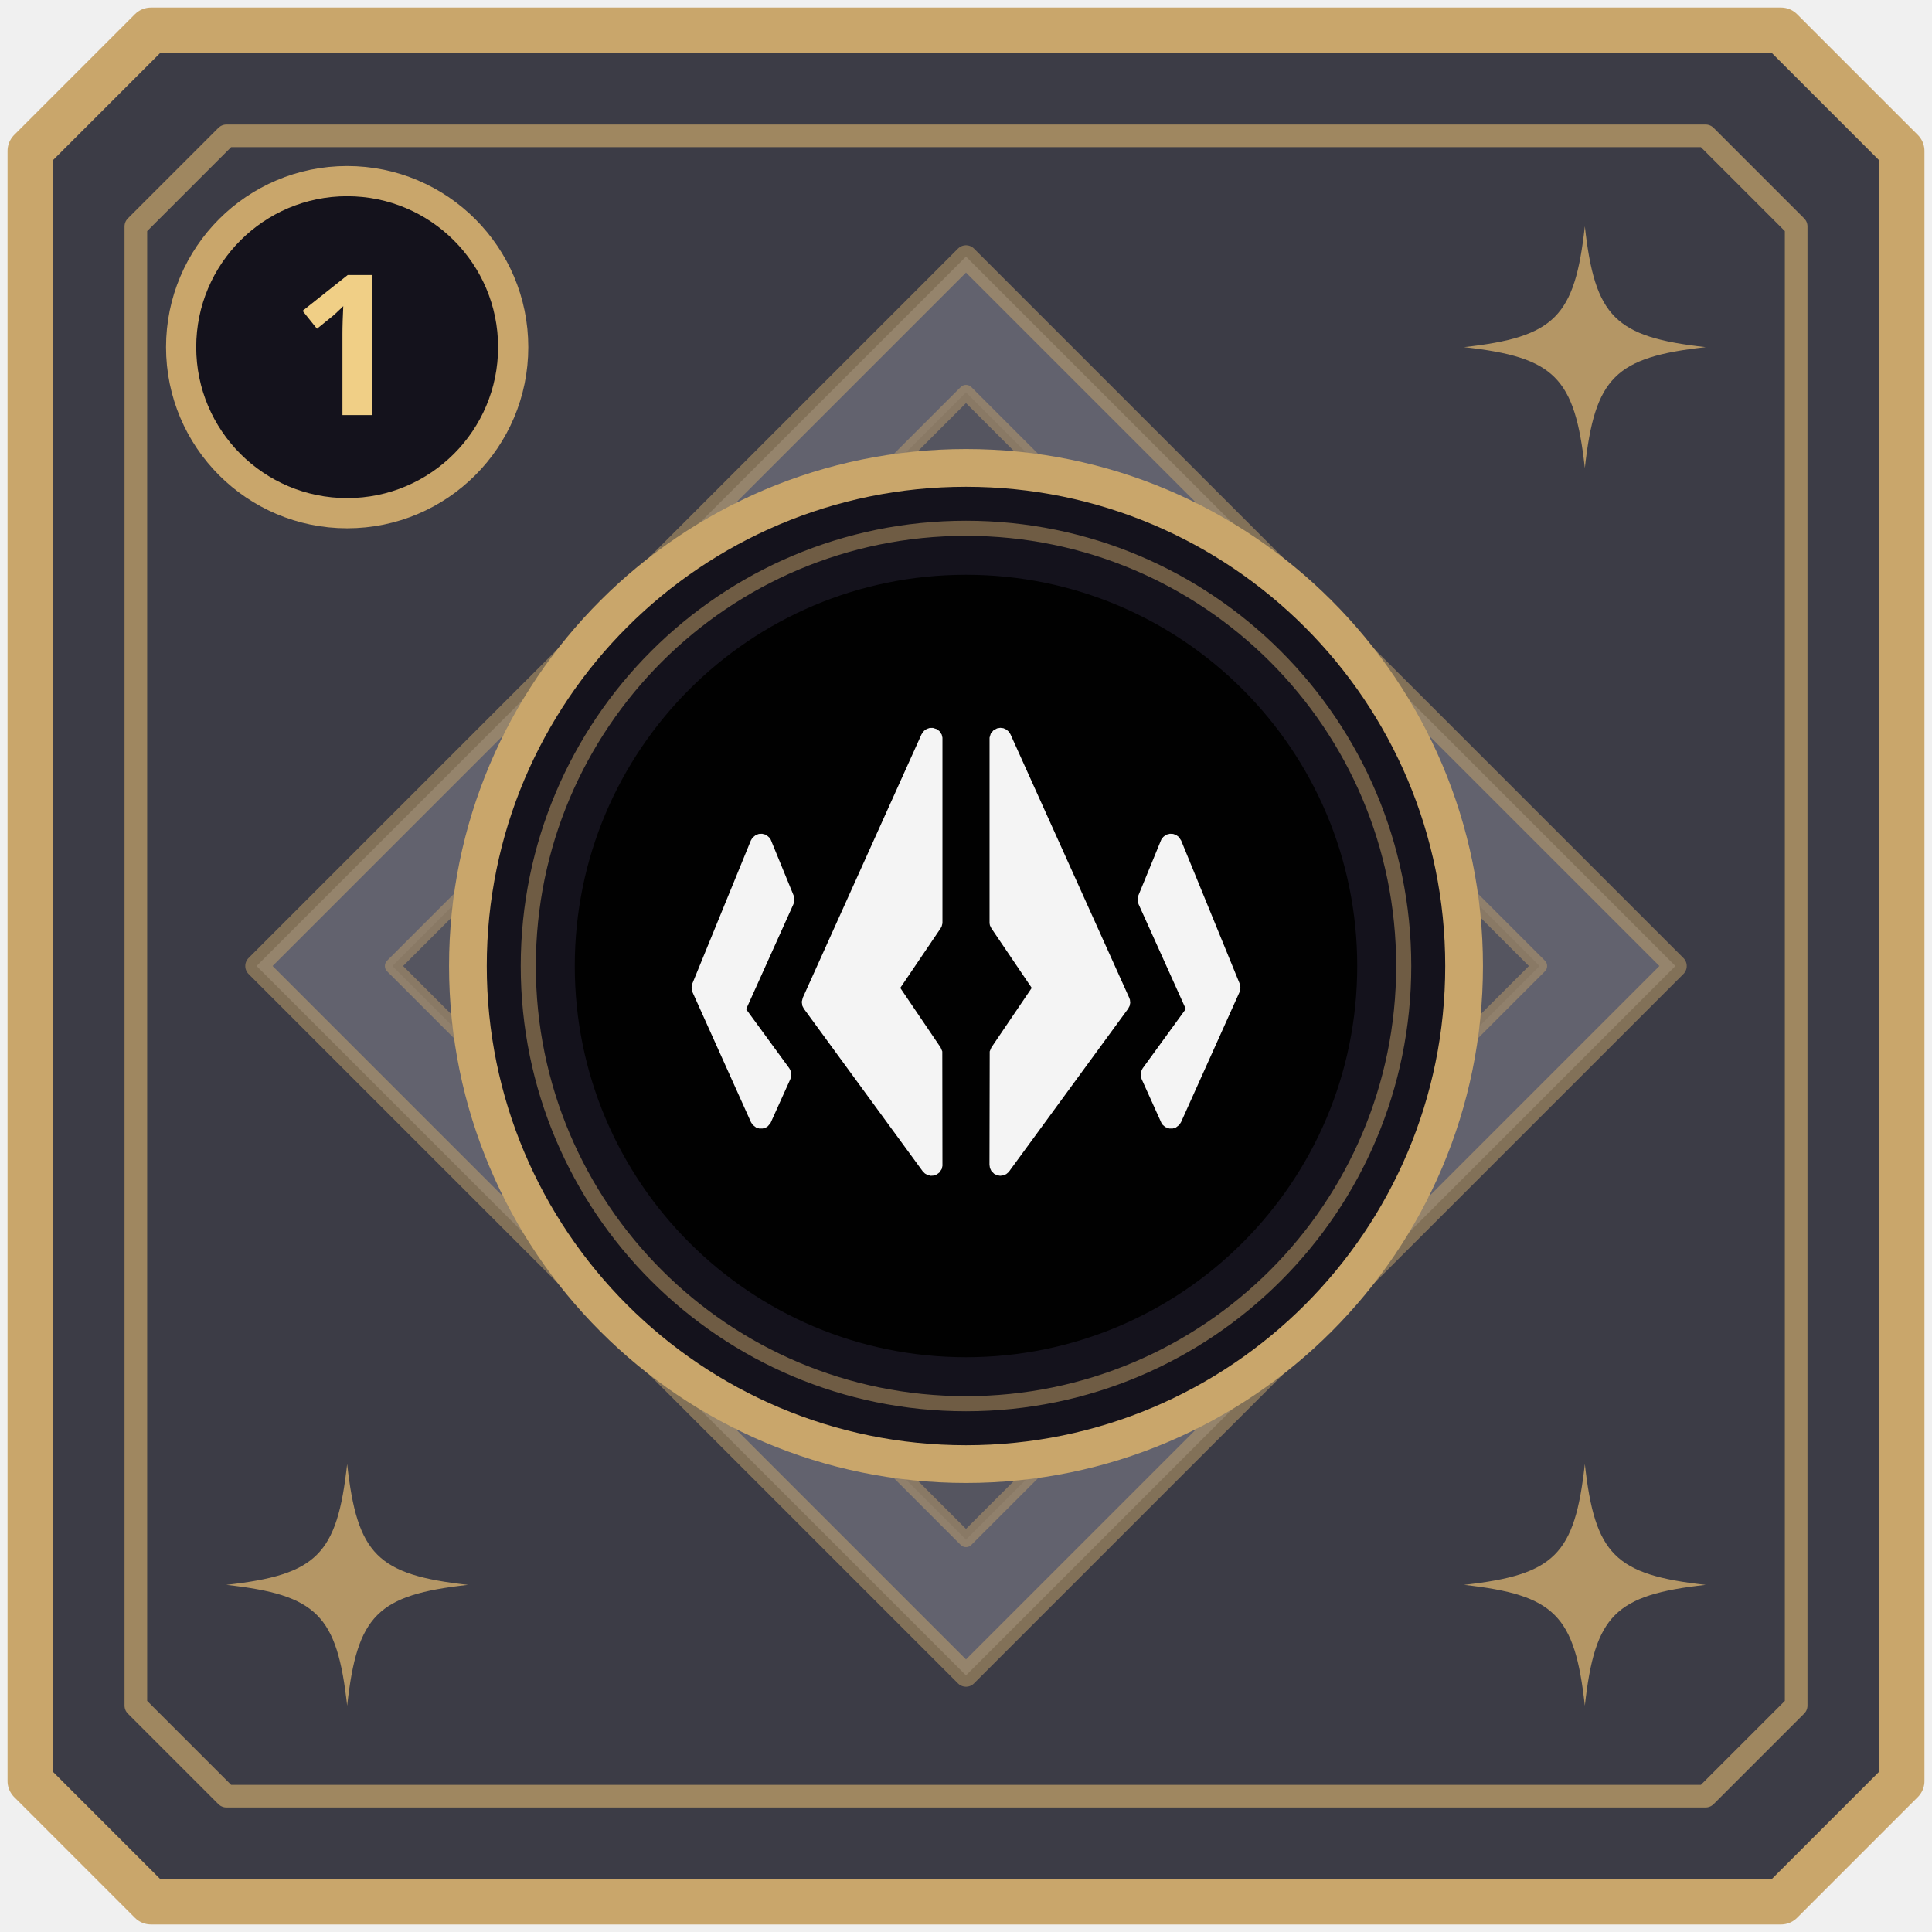
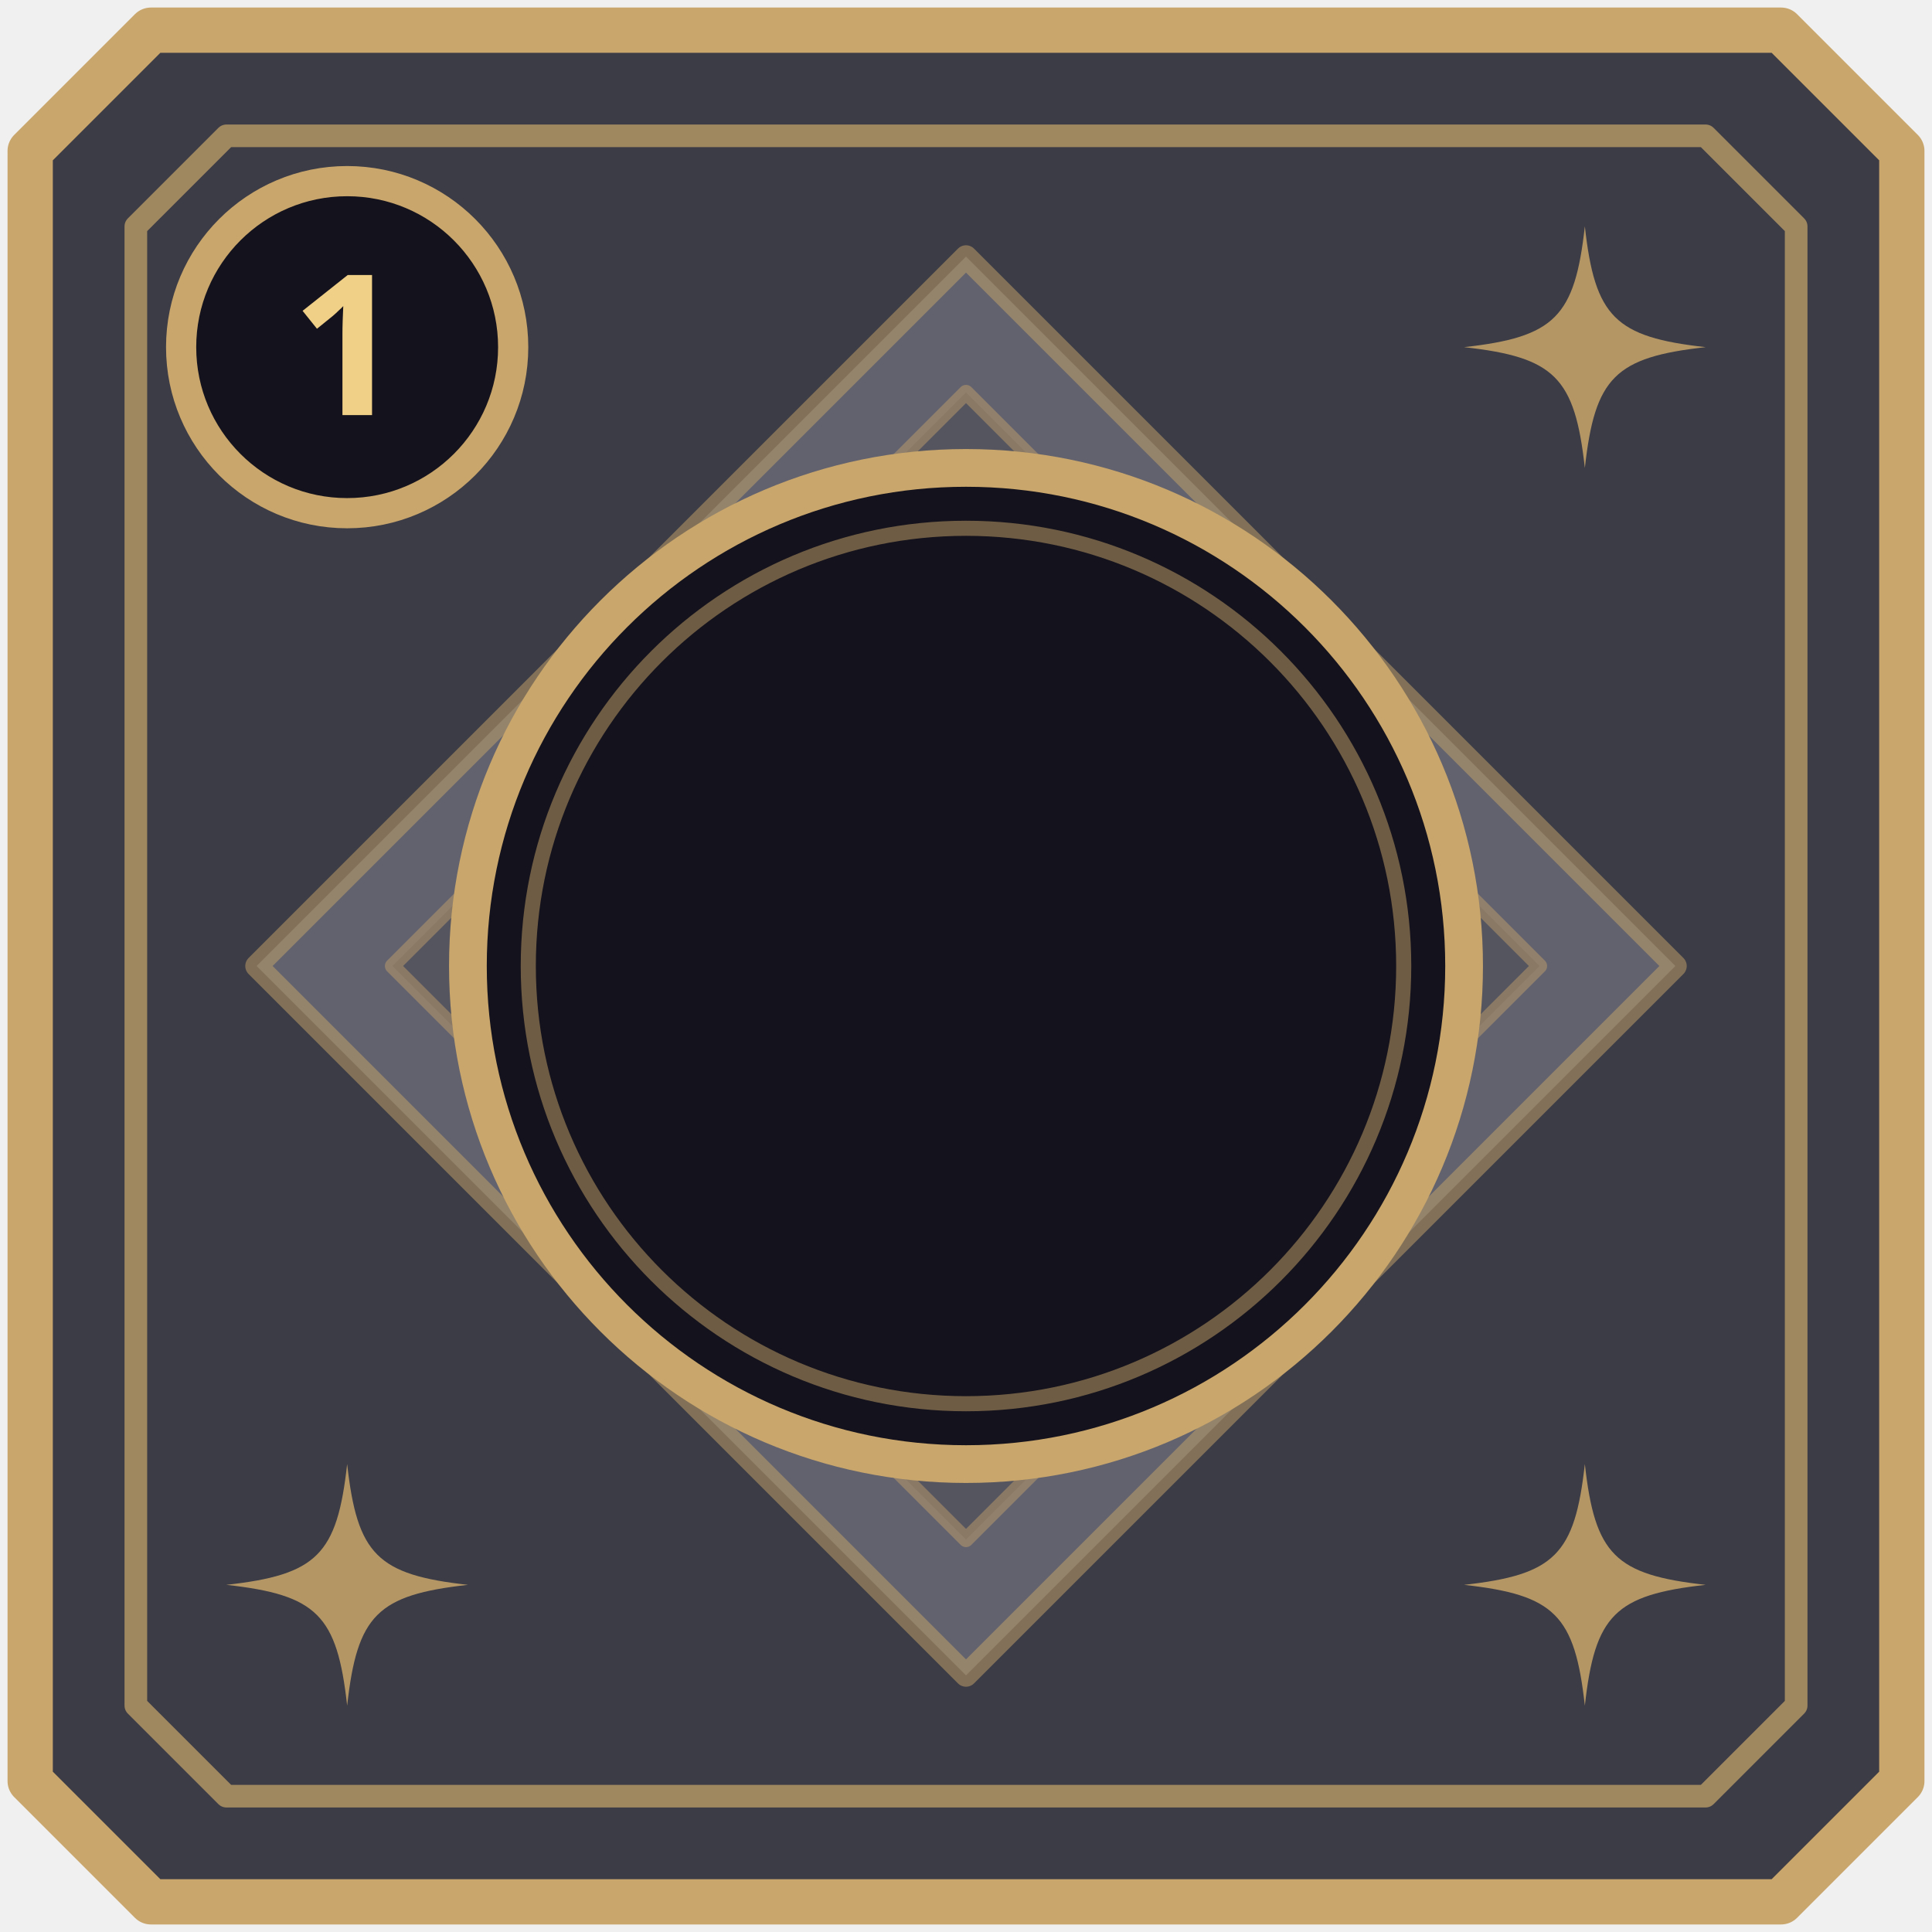
<svg xmlns="http://www.w3.org/2000/svg" viewBox="0 0 256 256">
  <polygon points="20,4 236,4 252,20 252,236 236,252 20,252 4,236 4,20" fill="#3c3c46" />
  <polygon points="20,4 236,4 252,20 252,236 236,252 20,252 4,236 4,20" fill="none" stroke="#C9A66B" stroke-width="6" stroke-linejoin="round" />
  <polygon points="30,18 226,18 238,30 238,226 226,238 30,238 18,226 18,30" fill="none" stroke="#C9A66B" stroke-width="3" opacity=".7" stroke-linejoin="round" />
  <polygon points="128,34 222,128 128,222 34,128" fill="#62626e" stroke="#C9A66B" stroke-width="3" stroke-opacity=".5" stroke-linejoin="round" />
  <polygon points="128,52 204,128 128,204 52,128" fill="#555560" stroke="#C9A66B" stroke-width="2" stroke-opacity=".45" stroke-linejoin="round" />
  <circle cx="128" cy="128" r="66" fill="#14121C" stroke="#C9A66B" stroke-width="5" />
  <circle cx="128" cy="128" r="58" fill="none" stroke="#C9A66B" stroke-width="2" opacity=".5" />
-   <g class="emb" transform="translate(128,128) scale(.54)" opacity=".95">
-     <g transform="scale(.192) translate(-512,-512)">
-       <circle cx="512" cy="512" r="500" fill="#000" />
-       <g fill="#fff">
-         <path d="M544.3,773.8L542.6,770.1L542.0,766.1L542.3,621.2L544.4,616.2L596.0,540.0L544.4,463.8L542.6,460.1L542.1,457.4L542.1,220.2L543.6,215.1L547.0,210.9L551.7,208.3L555.8,207.6L559.8,208.1L563.5,209.8L566.6,212.4L568.8,215.8L720.6,552.6L721.5,555.1L721.9,559.1L721.1,563.0L719.2,566.6L566.5,775.4L563.4,778.0L559.6,779.6L555.6,780.1L551.7,779.4L548.0,777.6ZM480.9,461.4L479.6,463.8L428.0,540.0L479.6,616.2L481.7,621.2L481.9,767.4L481.0,771.4L478.0,775.9L474.8,778.3L471.0,779.8L467.0,780.1L463.1,779.2L459.5,777.2L456.7,774.4L304.8,566.6L302.9,563.0L302.1,557.8L303.4,552.6L455.2,215.8L458.4,211.4L461.7,209.1L465.5,207.8L469.6,207.7L474.7,209.3L478.0,211.8L481.0,216.3L481.9,220.2L481.9,457.4ZM292.6,428.9L291.5,432.9L231.0,567.2L286.1,642.6L287.4,644.9L288.6,648.7L288.6,652.8L287.5,656.6L262.1,712.9L258.5,717.0L256.1,718.5L252.1,719.7L247.9,719.7L243.9,718.5L239.5,715.1L237.2,711.6L162.5,545.5L161.2,540.0L162.3,534.4L237.0,351.7L239.1,348.1L243.4,344.6L247.3,343.2L251.4,343.0L255.4,344.0L257.8,345.4L260.9,348.1L262.4,350.4L291.7,421.9L292.5,424.6ZM736.6,644.9L737.9,642.6L792.9,566.9L732.5,432.9L731.4,428.9L731.5,424.6L732.3,421.9L761.6,350.4L764.1,347.1L766.2,345.4L768.6,344.0L772.6,343.0L776.7,343.2L780.6,344.6L783.9,347.1L787.0,351.7L861.7,534.4L862.8,540.0L861.5,545.5L786.8,711.6L784.5,715.1L780.1,718.5L776.1,719.7L771.9,719.7L766.7,717.8L763.5,715.1L761.9,712.9L736.5,656.6L735.4,652.8L735.4,648.7Z" />
-       </g>
-     </g>
-   </g>
  <circle cx="46" cy="46" r="22" fill="#14121C" stroke="#C9A66B" stroke-width="4" />
  <text x="46" y="55" text-anchor="middle" font-family="system-ui,sans-serif" font-weight="800" font-size="26" fill="#F0CF86">1</text>
  <path transform="translate(210,46) scale(.667)" fill="#C9A66B" opacity=".85" d="M0,-24 C2,-6 6,-2 24,0 C6,2 2,6 0,24 C-2,6 -6,2 -24,0 C-6,-2 -2,-6 0,-24Z" />
  <path transform="translate(46,210) scale(.667)" fill="#C9A66B" opacity=".85" d="M0,-24 C2,-6 6,-2 24,0 C6,2 2,6 0,24 C-2,6 -6,2 -24,0 C-6,-2 -2,-6 0,-24Z" />
  <path transform="translate(210,210) scale(.667)" fill="#C9A66B" opacity=".85" d="M0,-24 C2,-6 6,-2 24,0 C6,2 2,6 0,24 C-2,6 -6,2 -24,0 C-6,-2 -2,-6 0,-24Z" />
</svg>
